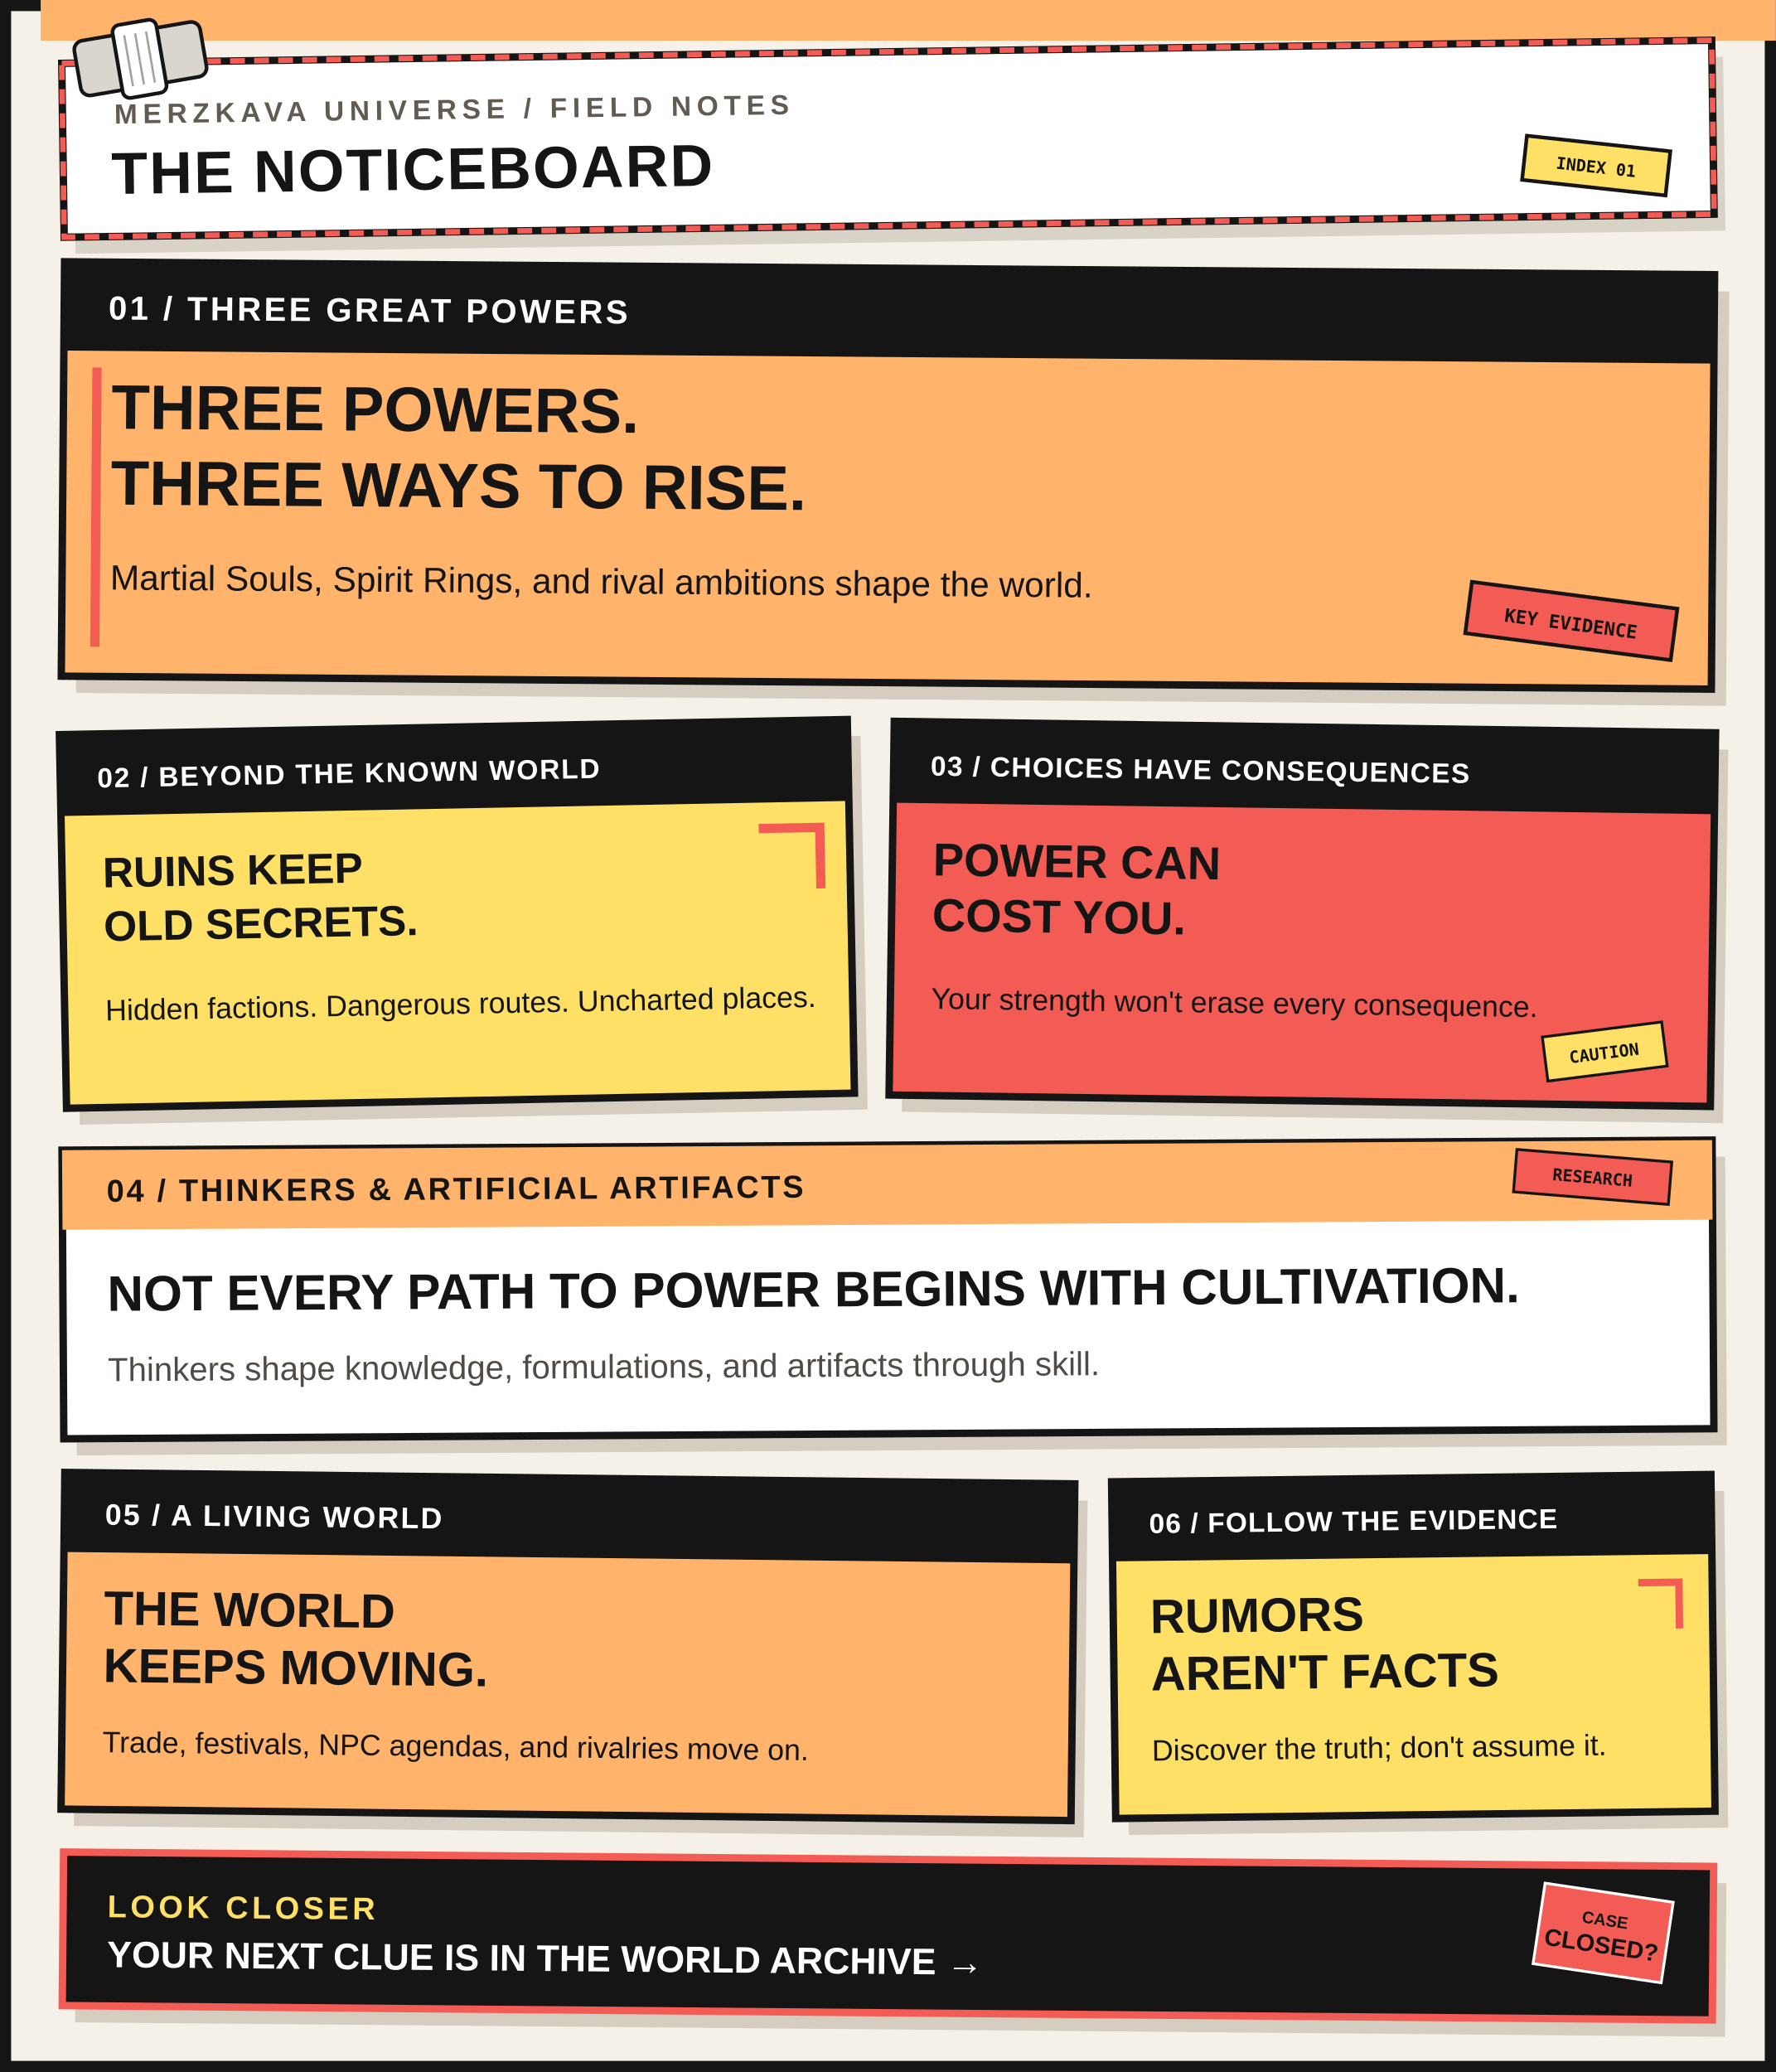
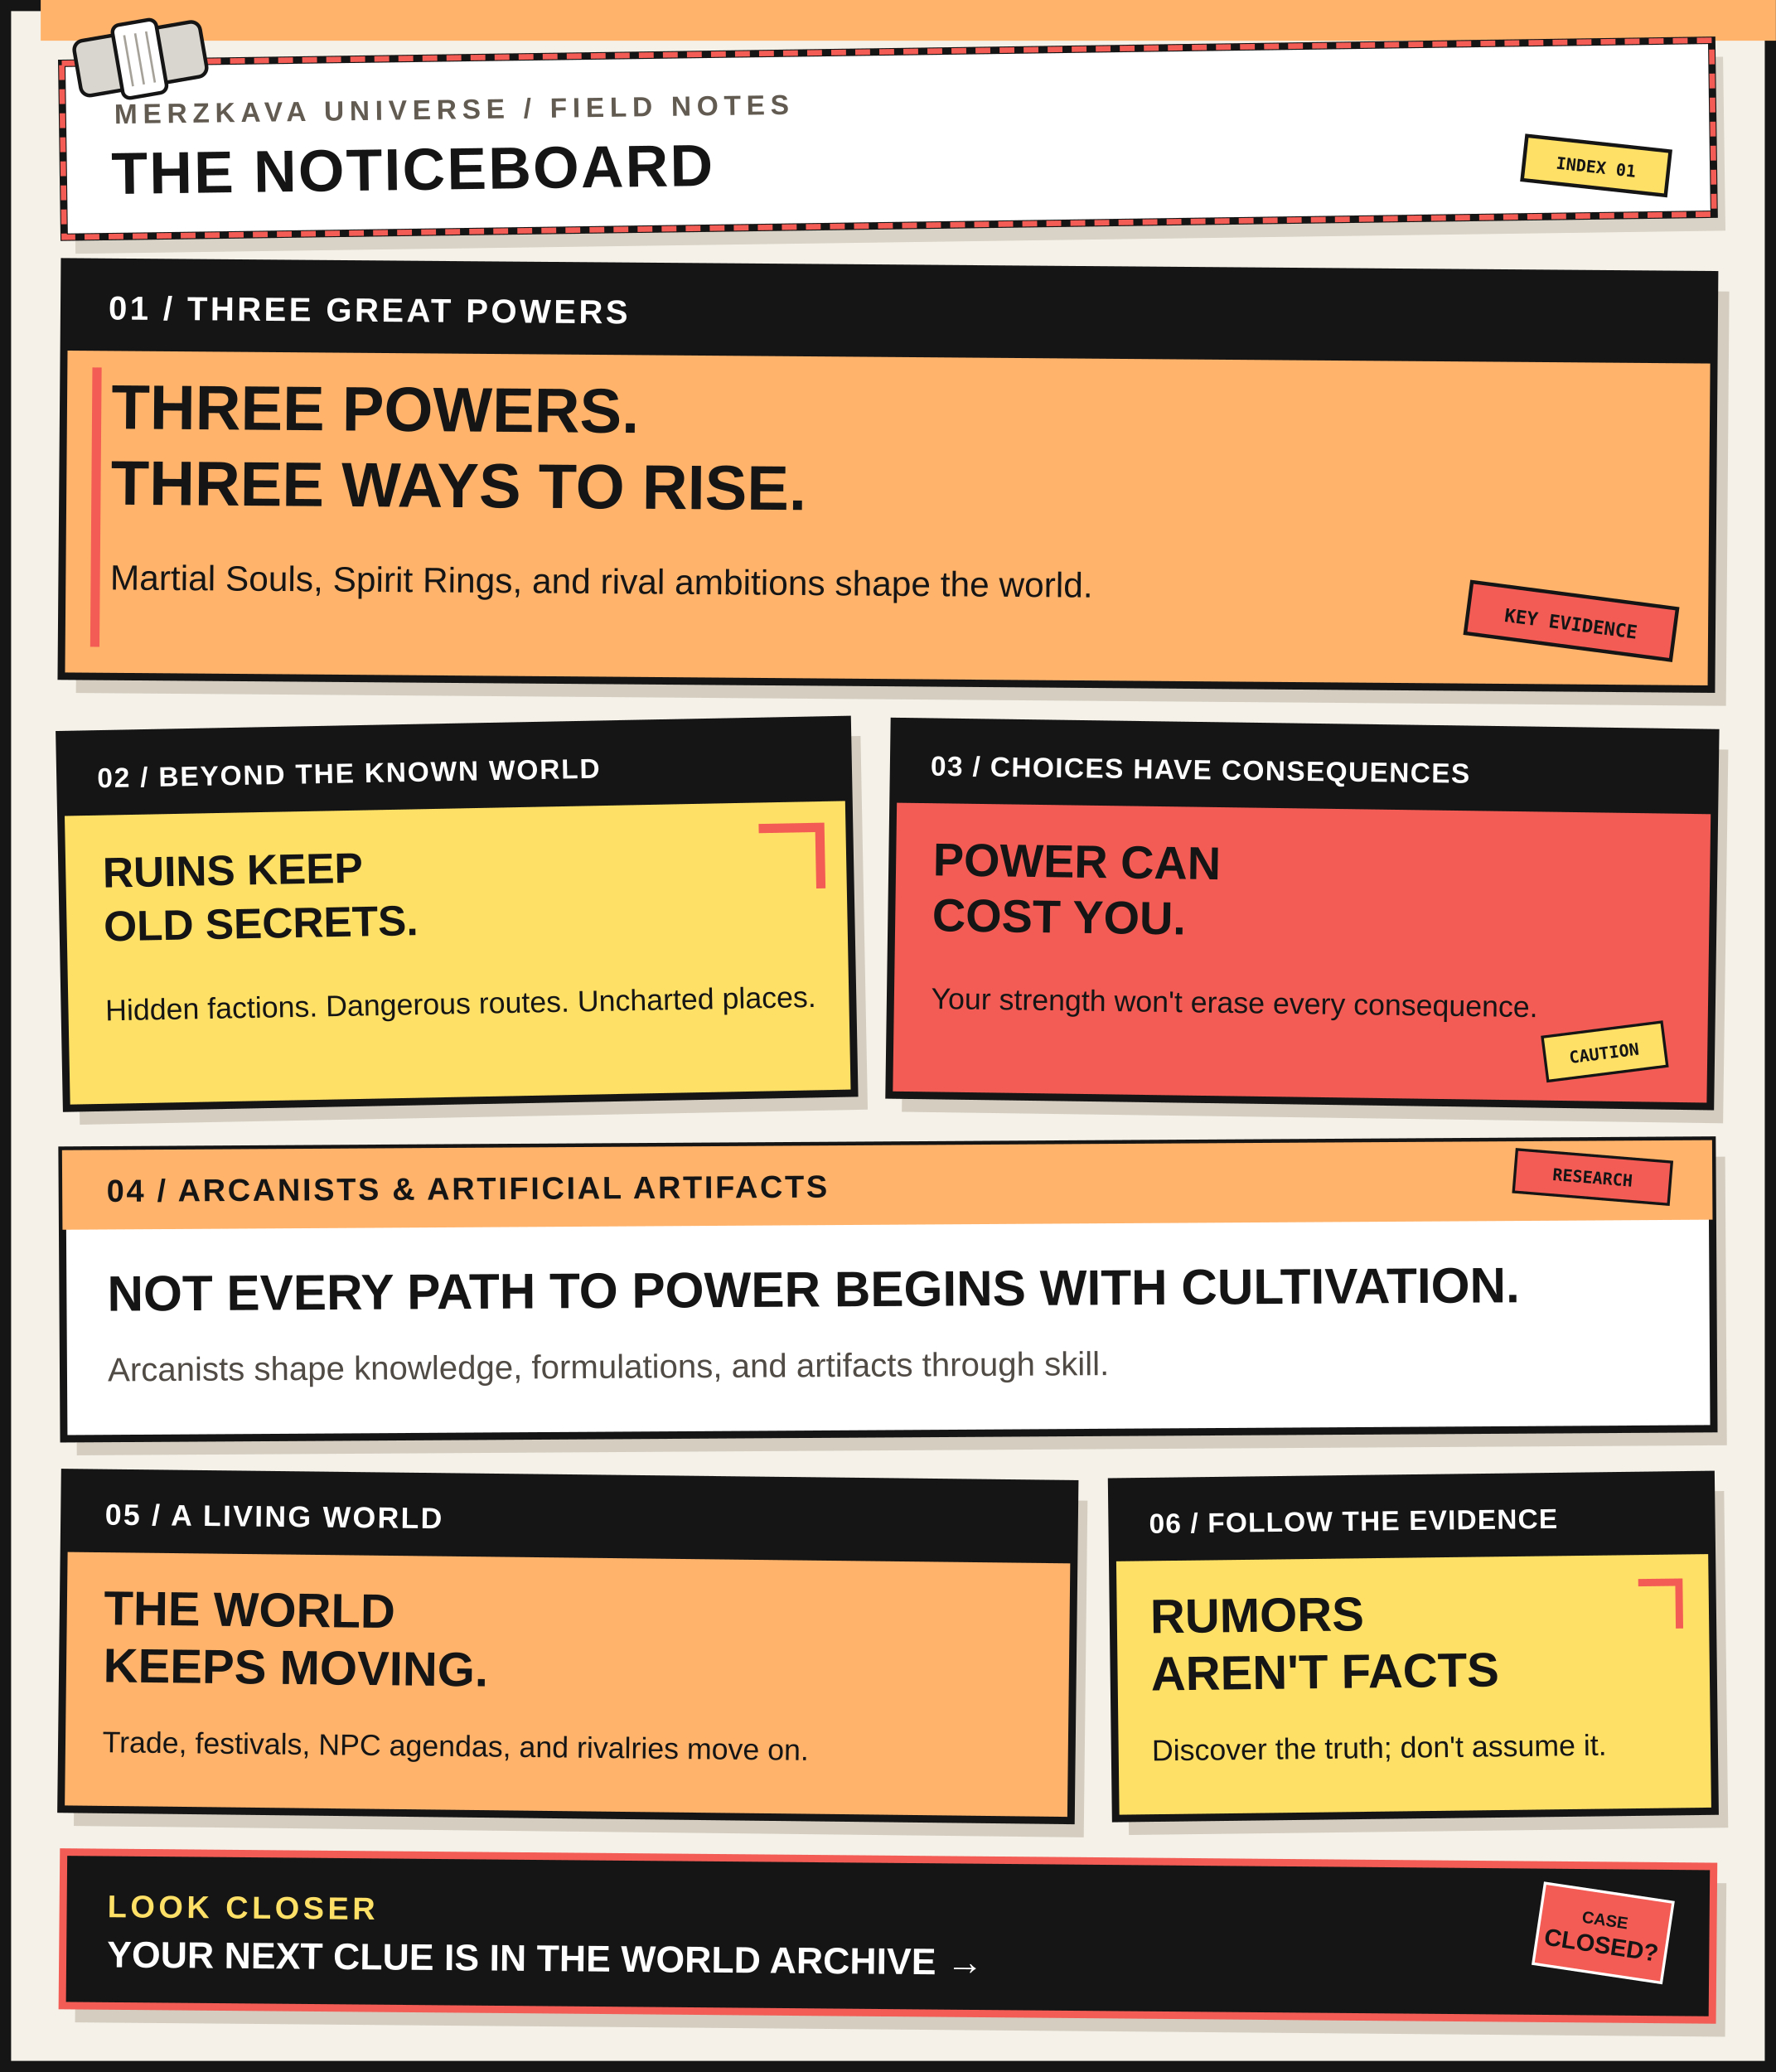
<svg xmlns="http://www.w3.org/2000/svg" width="960" height="1120" viewBox="0 0 960 1120" role="img" aria-labelledby="title desc">
  <rect width="960" height="1120" fill="#F5F1E8" />
  <path d="M0 0H960V1120H0Z" fill="none" stroke="#151515" stroke-width="12" />
  <path d="M22 0L960 0V22L22 22Z" fill="#FFB36B" />
  <g font-family="Arial, Helvetica, sans-serif">
    <g transform="rotate(-.8 480 75)">
      <rect x="40" y="37" width="892" height="94" fill="#C9C1B3" opacity=".65" />
      <rect x="34" y="28" width="892" height="94" fill="#FFFFFF" stroke="#151515" stroke-width="4" />
      <path d="M34 28H926V122H34Z" fill="none" stroke="#F25C54" stroke-width="3" stroke-dasharray="8 5" />
      <text x="62" y="61" fill="#625B52" font-size="15" font-weight="800" letter-spacing="3">MERZKAVA UNIVERSE / FIELD NOTES</text>
      <text x="60" y="99" fill="#151515" font-size="32" font-weight="900" letter-spacing="1">THE NOTICEBOARD</text>
      <g transform="rotate(-9 65 33)">
        <rect x="43" y="13" width="69" height="30" rx="5" fill="#D9D6CF" stroke="#151515" stroke-width="2" />
        <rect x="65" y="8" width="24" height="40" rx="4" fill="#FFFFFF" stroke="#151515" stroke-width="2" />
        <path d="M71 14V42M77 14V42M83 14V42" stroke="#A6A29A" stroke-width="1.2" />
      </g>
      <g transform="rotate(7 864 92)">
        <rect x="824" y="83" width="78" height="24" fill="#FFE066" stroke="#151515" stroke-width="2" />
        <text x="863" y="99" text-anchor="middle" fill="#151515" font-family="monospace" font-size="9" font-weight="900">INDEX 01</text>
      </g>
    </g>
    <g transform="rotate(.45 480 257)">
      <rect x="42" y="154" width="892" height="224" fill="#C9C1B3" opacity=".75" />
      <rect x="34" y="145" width="892" height="224" fill="#FFB36B" stroke="#151515" stroke-width="4" />
      <rect x="34" y="145" width="892" height="48" fill="#151515" />
      <path d="M52 202L52 353" stroke="#F25C54" stroke-width="5" />
      <text x="58" y="176" fill="#FFFFFF" font-size="18" font-weight="800" letter-spacing="1.5">01 / THREE GREAT POWERS</text>
      <text x="60" y="235" fill="#151515" font-size="34" font-weight="900">THREE POWERS.</text>
      <text x="60" y="276" fill="#151515" font-size="34" font-weight="900">THREE WAYS TO RISE.</text>
      <text x="60" y="322" fill="#151515" font-size="19">Martial Souls, Spirit Rings, and rival ambitions shape the world.</text>
      <g transform="rotate(7 852 333)">
        <rect x="794" y="319" width="112" height="28" fill="#F25C54" stroke="#151515" stroke-width="2" />
        <text x="850" y="338" text-anchor="middle" fill="#151515" font-family="monospace" font-size="10" font-weight="900">KEY EVIDENCE</text>
      </g>
    </g>
    <g transform="rotate(-1.1 247 494)">
      <rect x="41" y="402" width="426" height="202" fill="#C9C1B3" opacity=".75" />
      <rect x="34" y="393" width="426" height="202" fill="#FFE066" stroke="#151515" stroke-width="4" />
      <rect x="34" y="393" width="426" height="44" fill="#151515" />
      <text x="54" y="422" fill="#FFFFFF" font-size="15" font-weight="800" letter-spacing=".8">02 / BEYOND THE KNOWN WORLD</text>
      <text x="56" y="476" fill="#151515" font-size="23" font-weight="900">RUINS KEEP</text>
      <text x="56" y="505" fill="#151515" font-size="23" font-weight="900">OLD SECRETS.</text>
      <text x="56" y="548" fill="#151515" font-size="16">Hidden factions. Dangerous routes. Uncharted places.</text>
      <path d="M411 451L444 451L444 484" fill="none" stroke="#F25C54" stroke-width="5" />
    </g>
    <g transform="rotate(.8 704 494)">
      <rect x="489" y="402" width="444" height="202" fill="#C9C1B3" opacity=".75" />
      <rect x="482" y="393" width="444" height="202" fill="#F25C54" stroke="#151515" stroke-width="4" />
      <rect x="482" y="393" width="444" height="44" fill="#151515" />
      <text x="502" y="422" fill="#FFFFFF" font-size="15" font-weight="800" letter-spacing=".6">03 / CHOICES HAVE CONSEQUENCES</text>
      <text x="504" y="476" fill="#151515" font-size="25" font-weight="900">POWER CAN</text>
      <text x="504" y="506" fill="#151515" font-size="25" font-weight="900">COST YOU.</text>
      <text x="504" y="548" fill="#151515" font-size="16">Your strength won't erase every consequence.</text>
      <g transform="rotate(-8 884 572)">
        <rect x="837" y="552" width="65" height="24" fill="#FFE066" stroke="#151515" stroke-width="1.5" />
        <text x="869" y="568" text-anchor="middle" fill="#151515" font-family="monospace" font-size="9" font-weight="900">CAUTION</text>
      </g>
    </g>
    <g transform="rotate(-.35 480 697)">
      <rect x="41" y="628" width="892" height="156" fill="#C9C1B3" opacity=".75" />
      <rect x="34" y="619" width="892" height="156" fill="#FFFFFF" stroke="#151515" stroke-width="4" />
      <rect x="34" y="619" width="892" height="43" fill="#FFB36B" />
-       <text x="58" y="647" fill="#151515" font-size="17" font-weight="900" letter-spacing="1.2">04 / THINKERS &amp; ARTIFICIAL ARTIFACTS</text>
+       <text x="58" y="647" fill="#151515" font-size="17" font-weight="900" letter-spacing="1.2">04 / ARCANISTS &amp; ARTIFICIAL ARTIFACTS</text>
      <text x="58" y="706" fill="#151515" font-size="27" font-weight="900">NOT EVERY PATH TO POWER BEGINS WITH CULTIVATION.</text>
-       <text x="58" y="744" fill="#514B45" font-size="18">Thinkers shape knowledge, formulations, and artifacts through skill.</text>
+       <text x="58" y="744" fill="#514B45" font-size="18">Arcanists shape knowledge, formulations, and artifacts through skill.</text>
      <g transform="rotate(5 861 642)">
        <rect x="819" y="627" width="84" height="23" fill="#F25C54" stroke="#151515" stroke-width="1.5" />
        <text x="861" y="642" text-anchor="middle" fill="#151515" font-family="monospace" font-size="9" font-weight="900">RESEARCH</text>
      </g>
    </g>
    <g transform="rotate(.65 307 890)">
      <rect x="41" y="808" width="546" height="182" fill="#C9C1B3" opacity=".75" />
      <rect x="34" y="799" width="546" height="182" fill="#FFB36B" stroke="#151515" stroke-width="4" />
      <rect x="34" y="799" width="546" height="43" fill="#151515" />
      <text x="56" y="827" fill="#FFFFFF" font-size="16" font-weight="800" letter-spacing="1">05 / A LIVING WORLD</text>
      <text x="56" y="881" fill="#151515" font-size="26" font-weight="900">THE WORLD</text>
      <text x="56" y="912" fill="#151515" font-size="26" font-weight="900">KEEPS MOVING.</text>
      <text x="56" y="950" fill="#151515" font-size="16">Trade, festivals, NPC agendas, and rivalries move on.</text>
    </g>
    <g transform="rotate(-.7 764 890)">
      <rect x="609" y="808" width="324" height="182" fill="#C9C1B3" opacity=".75" />
      <rect x="602" y="799" width="324" height="182" fill="#FFE066" stroke="#151515" stroke-width="4" />
      <rect x="602" y="799" width="324" height="43" fill="#151515" />
      <text x="622" y="827" fill="#FFFFFF" font-size="15" font-weight="800" letter-spacing=".5">06 / FOLLOW THE EVIDENCE</text>
      <text x="622" y="881" fill="#151515" font-size="26" font-weight="900">RUMORS</text>
      <text x="622" y="912" fill="#151515" font-size="26" font-weight="900">AREN'T FACTS</text>
      <text x="622" y="950" fill="#151515" font-size="16">Discover the truth; don't assume it.</text>
      <path d="M886 857L908 857L908 882" fill="none" stroke="#F25C54" stroke-width="4" />
    </g>
    <g transform="rotate(.5 480 1046)">
      <rect x="41" y="1014" width="892" height="83" fill="#C9C1B3" opacity=".75" />
      <rect x="34" y="1005" width="892" height="83" fill="#151515" stroke="#F25C54" stroke-width="4" />
      <text x="58" y="1040" fill="#FFE066" font-size="17" font-weight="800" letter-spacing="2">LOOK CLOSER</text>
      <text x="58" y="1067" fill="#FFFFFF" font-size="20" font-weight="900">YOUR NEXT CLUE IS IN THE WORLD ARCHIVE →</text>
      <g transform="rotate(8 870 1046)">
        <rect x="831" y="1020" width="70" height="44" fill="#F25C54" stroke="#FFFFFF" stroke-width="1.5" />
        <text x="866" y="1038" text-anchor="middle" fill="#151515" font-size="9" font-weight="900">CASE</text>
        <text x="866" y="1053" text-anchor="middle" fill="#151515" font-size="13" font-weight="900">CLOSED?</text>
      </g>
    </g>
  </g>
</svg>
